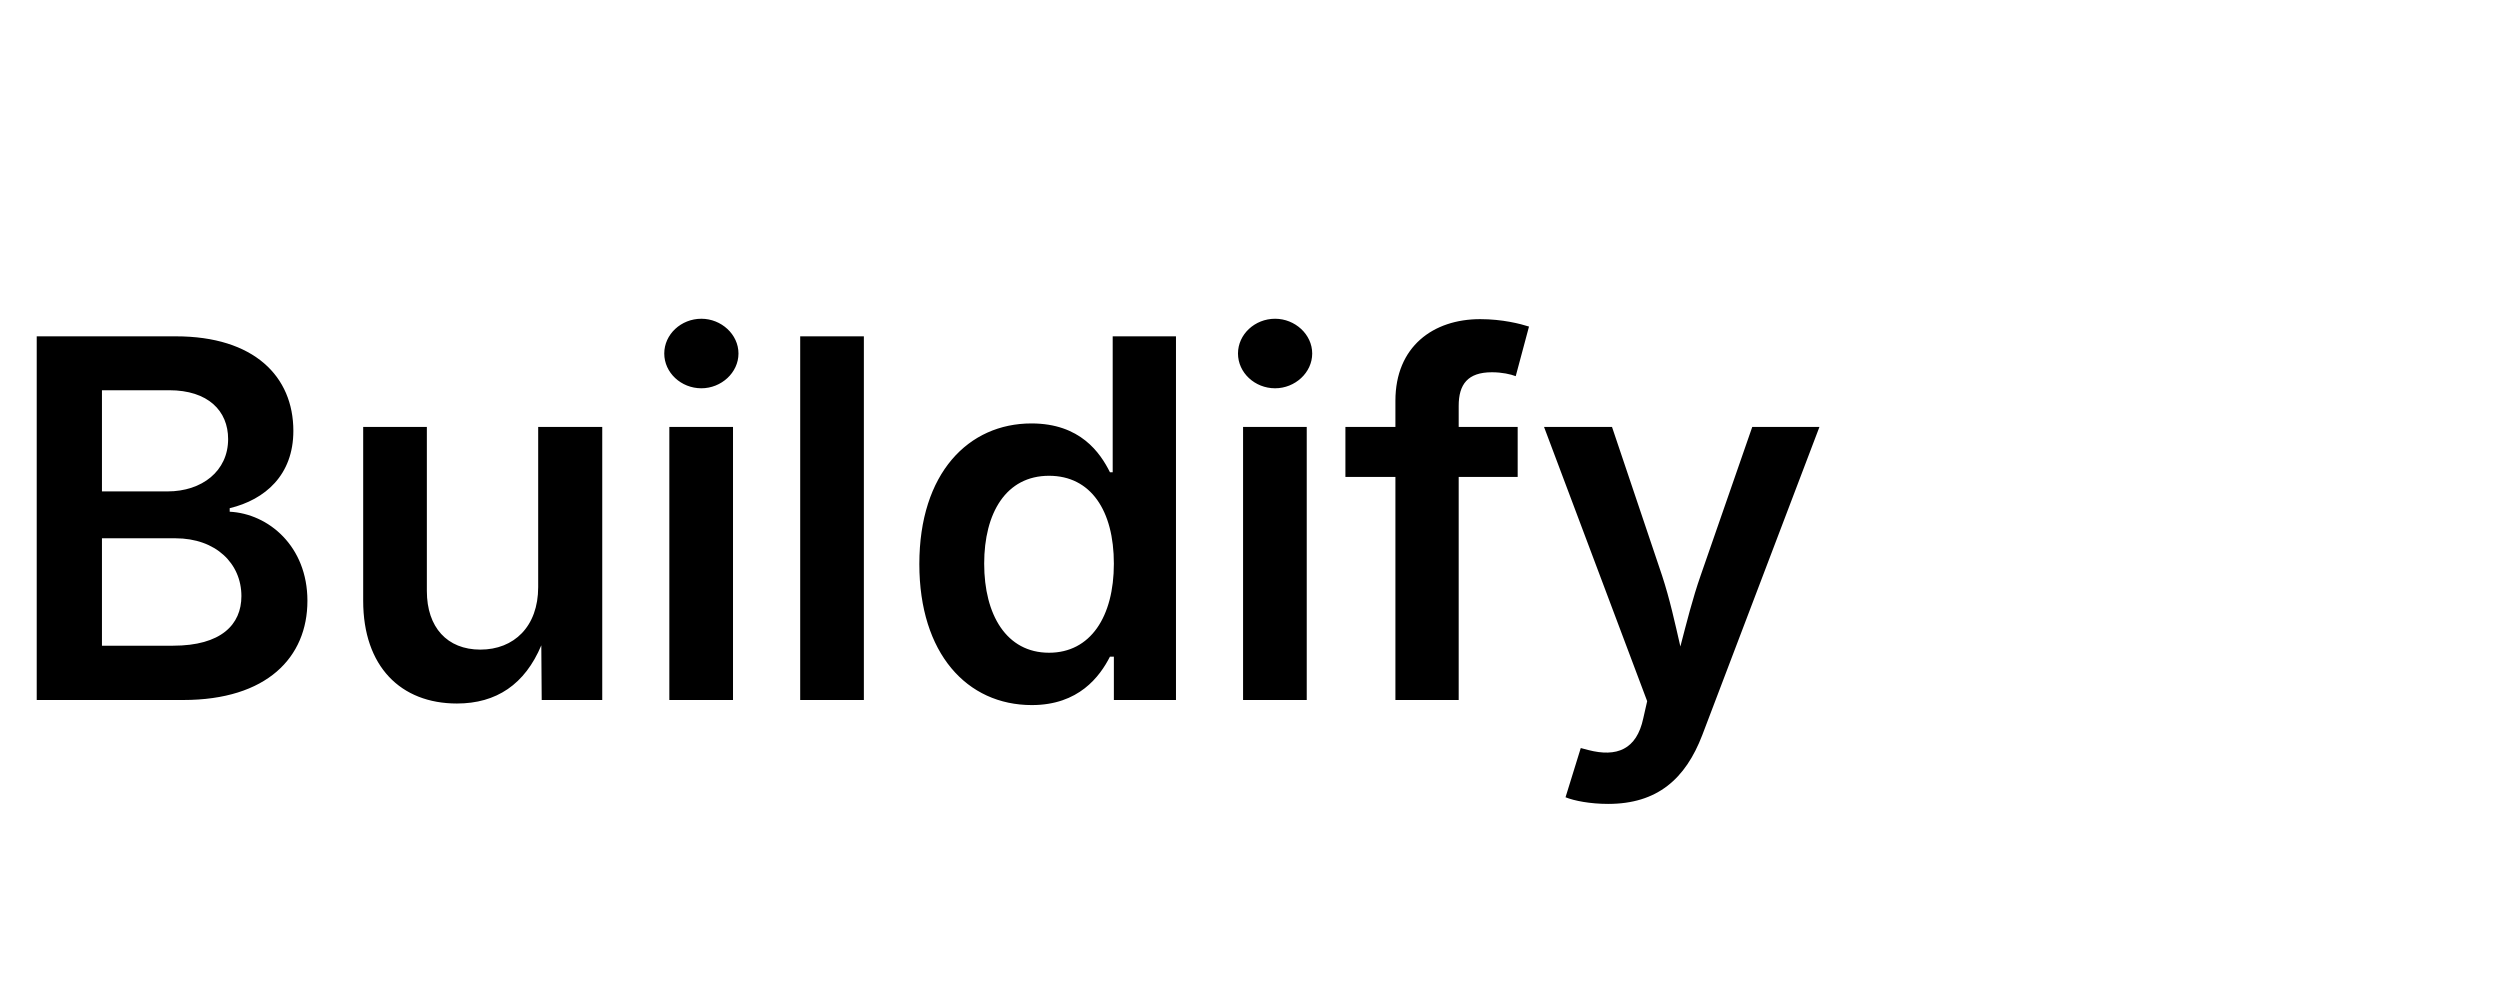
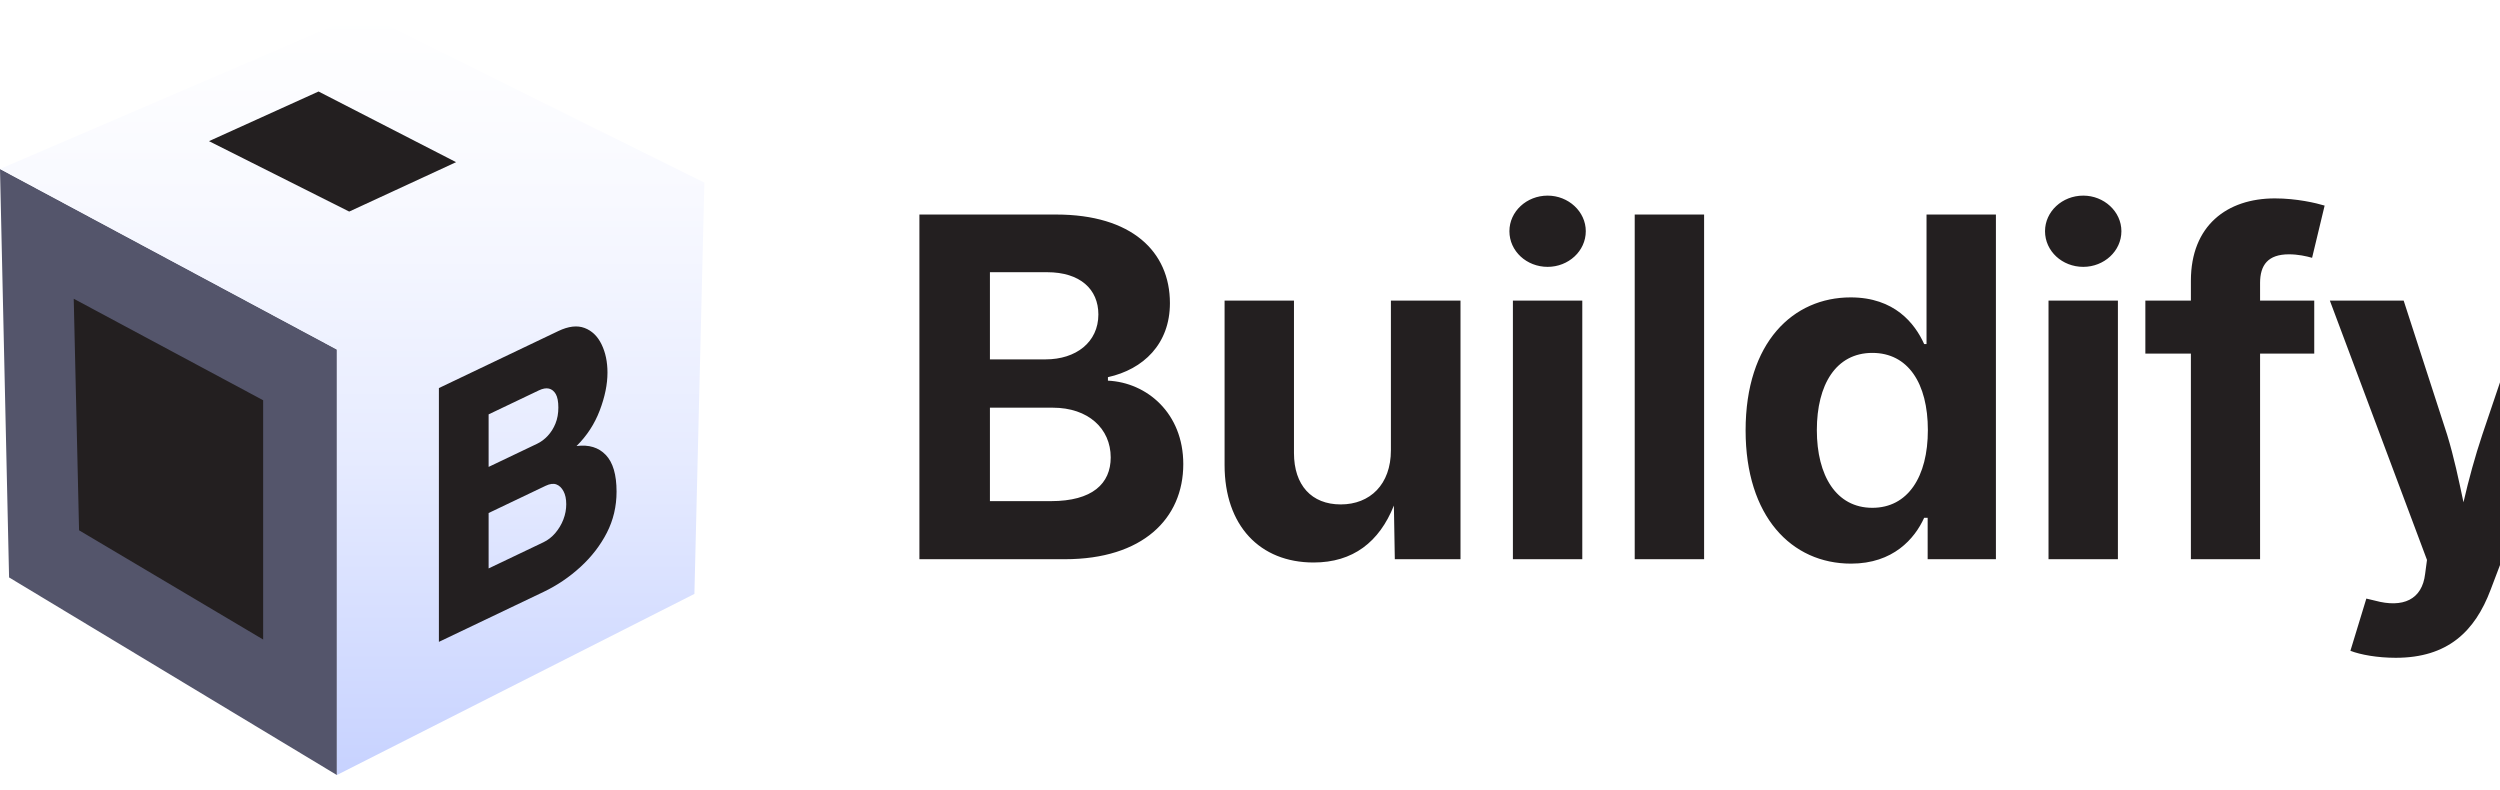
- <svg xmlns="http://www.w3.org/2000/svg" width="100" height="40" viewBox="0 0 100 40" fill="none">
-   <text x="0" y="28" font-family="system-ui, -apple-system, sans-serif" font-size="20" font-weight="600" fill="currentColor">Buildify</text>
+ <svg xmlns="http://www.w3.org/2000/svg" viewBox="0 0 380 120" fill="none">
+   <defs>
+     <linearGradient id="lg" x1="218.5" y1="472.666" x2="218.5" y2="0" gradientUnits="userSpaceOnUse">
+       <stop offset="0" stop-color="#c7d2ff" />
+       <stop offset=".015" stop-color="#c8d3ff" />
+       <stop offset=".414" stop-color="#e6ebff" />
+       <stop offset=".756" stop-color="#f8f9ff" />
+       <stop offset="1" stop-color="#fff" />
+     </linearGradient>
+   </defs>
+   <g transform="translate(0,2) scale(0.245)">
+     <polygon fill="#54556b" points="0 96.67 5.63 350.077 209 472.67 209 208.67 0 96.67" />
+     <polygon fill="#231f20" points="45.74 177.181 49.051 320.843 163.26 388.603 163.26 240.158 45.74 177.181" />
+     <polygon fill="url(#lg)" points="225 0 0 96.67 209 208.67 209 472.666 430.813 360.3 437 105.166 225 0" />
+     <polygon fill="#231f20" points="129.654 79.407 216.641 123.097 282.963 92.444 197.63 48.61 129.654 79.407" />
+     <path fill="#231f20" d="M382.518,296.843c0,9.169-2.005,17.671-6.016,25.505-4.011,7.817-9.461,14.895-16.365,21.223-6.904,6.328-14.543,11.491-22.948,15.504l-64.893,30.98v-157.458l74.109-35.38c6.277-2.996,11.696-3.634,16.273-1.903,4.577,1.731,8.083,5.13,10.532,10.169,2.449,5.039,3.674,10.88,3.674,17.54,0,7.238-1.607,15.08-4.807,23.466-3.199,8.404-7.991,15.763-14.39,22.067,7.654-.983,13.701.859,18.156,5.537,4.455,4.66,6.675,12.263,6.675,22.75ZM303.143,248.914v32.596l30.097-14.368c2.373-1.133,4.577-2.763,6.583-4.911s3.598-4.677,4.792-7.612c1.194-2.934,1.791-6.252,1.791-9.952s-.536-6.476-1.592-8.337c-1.072-1.853-2.48-2.985-4.24-3.408-1.76-.405-3.827-.05-6.2,1.083l-31.23,14.909ZM351.304,304.651c0-3.249-.566-5.938-1.699-8.051-1.133-2.13-2.602-3.541-4.424-4.223s-4.041-.399-6.675.858l-35.363,16.882v34.383l34.046-16.254c2.756-1.316,5.205-3.225,7.333-5.721s3.797-5.278,4.991-8.375c1.194-3.079,1.791-6.252,1.791-9.5Z" />
+   </g>
+   <text x="135" y="85" font-family="system-ui, -apple-system, BlinkMacSystemFont, 'Segoe UI', sans-serif" font-size="72" font-weight="700" fill="#231f20" letter-spacing="-1">Buildify</text>
</svg>
